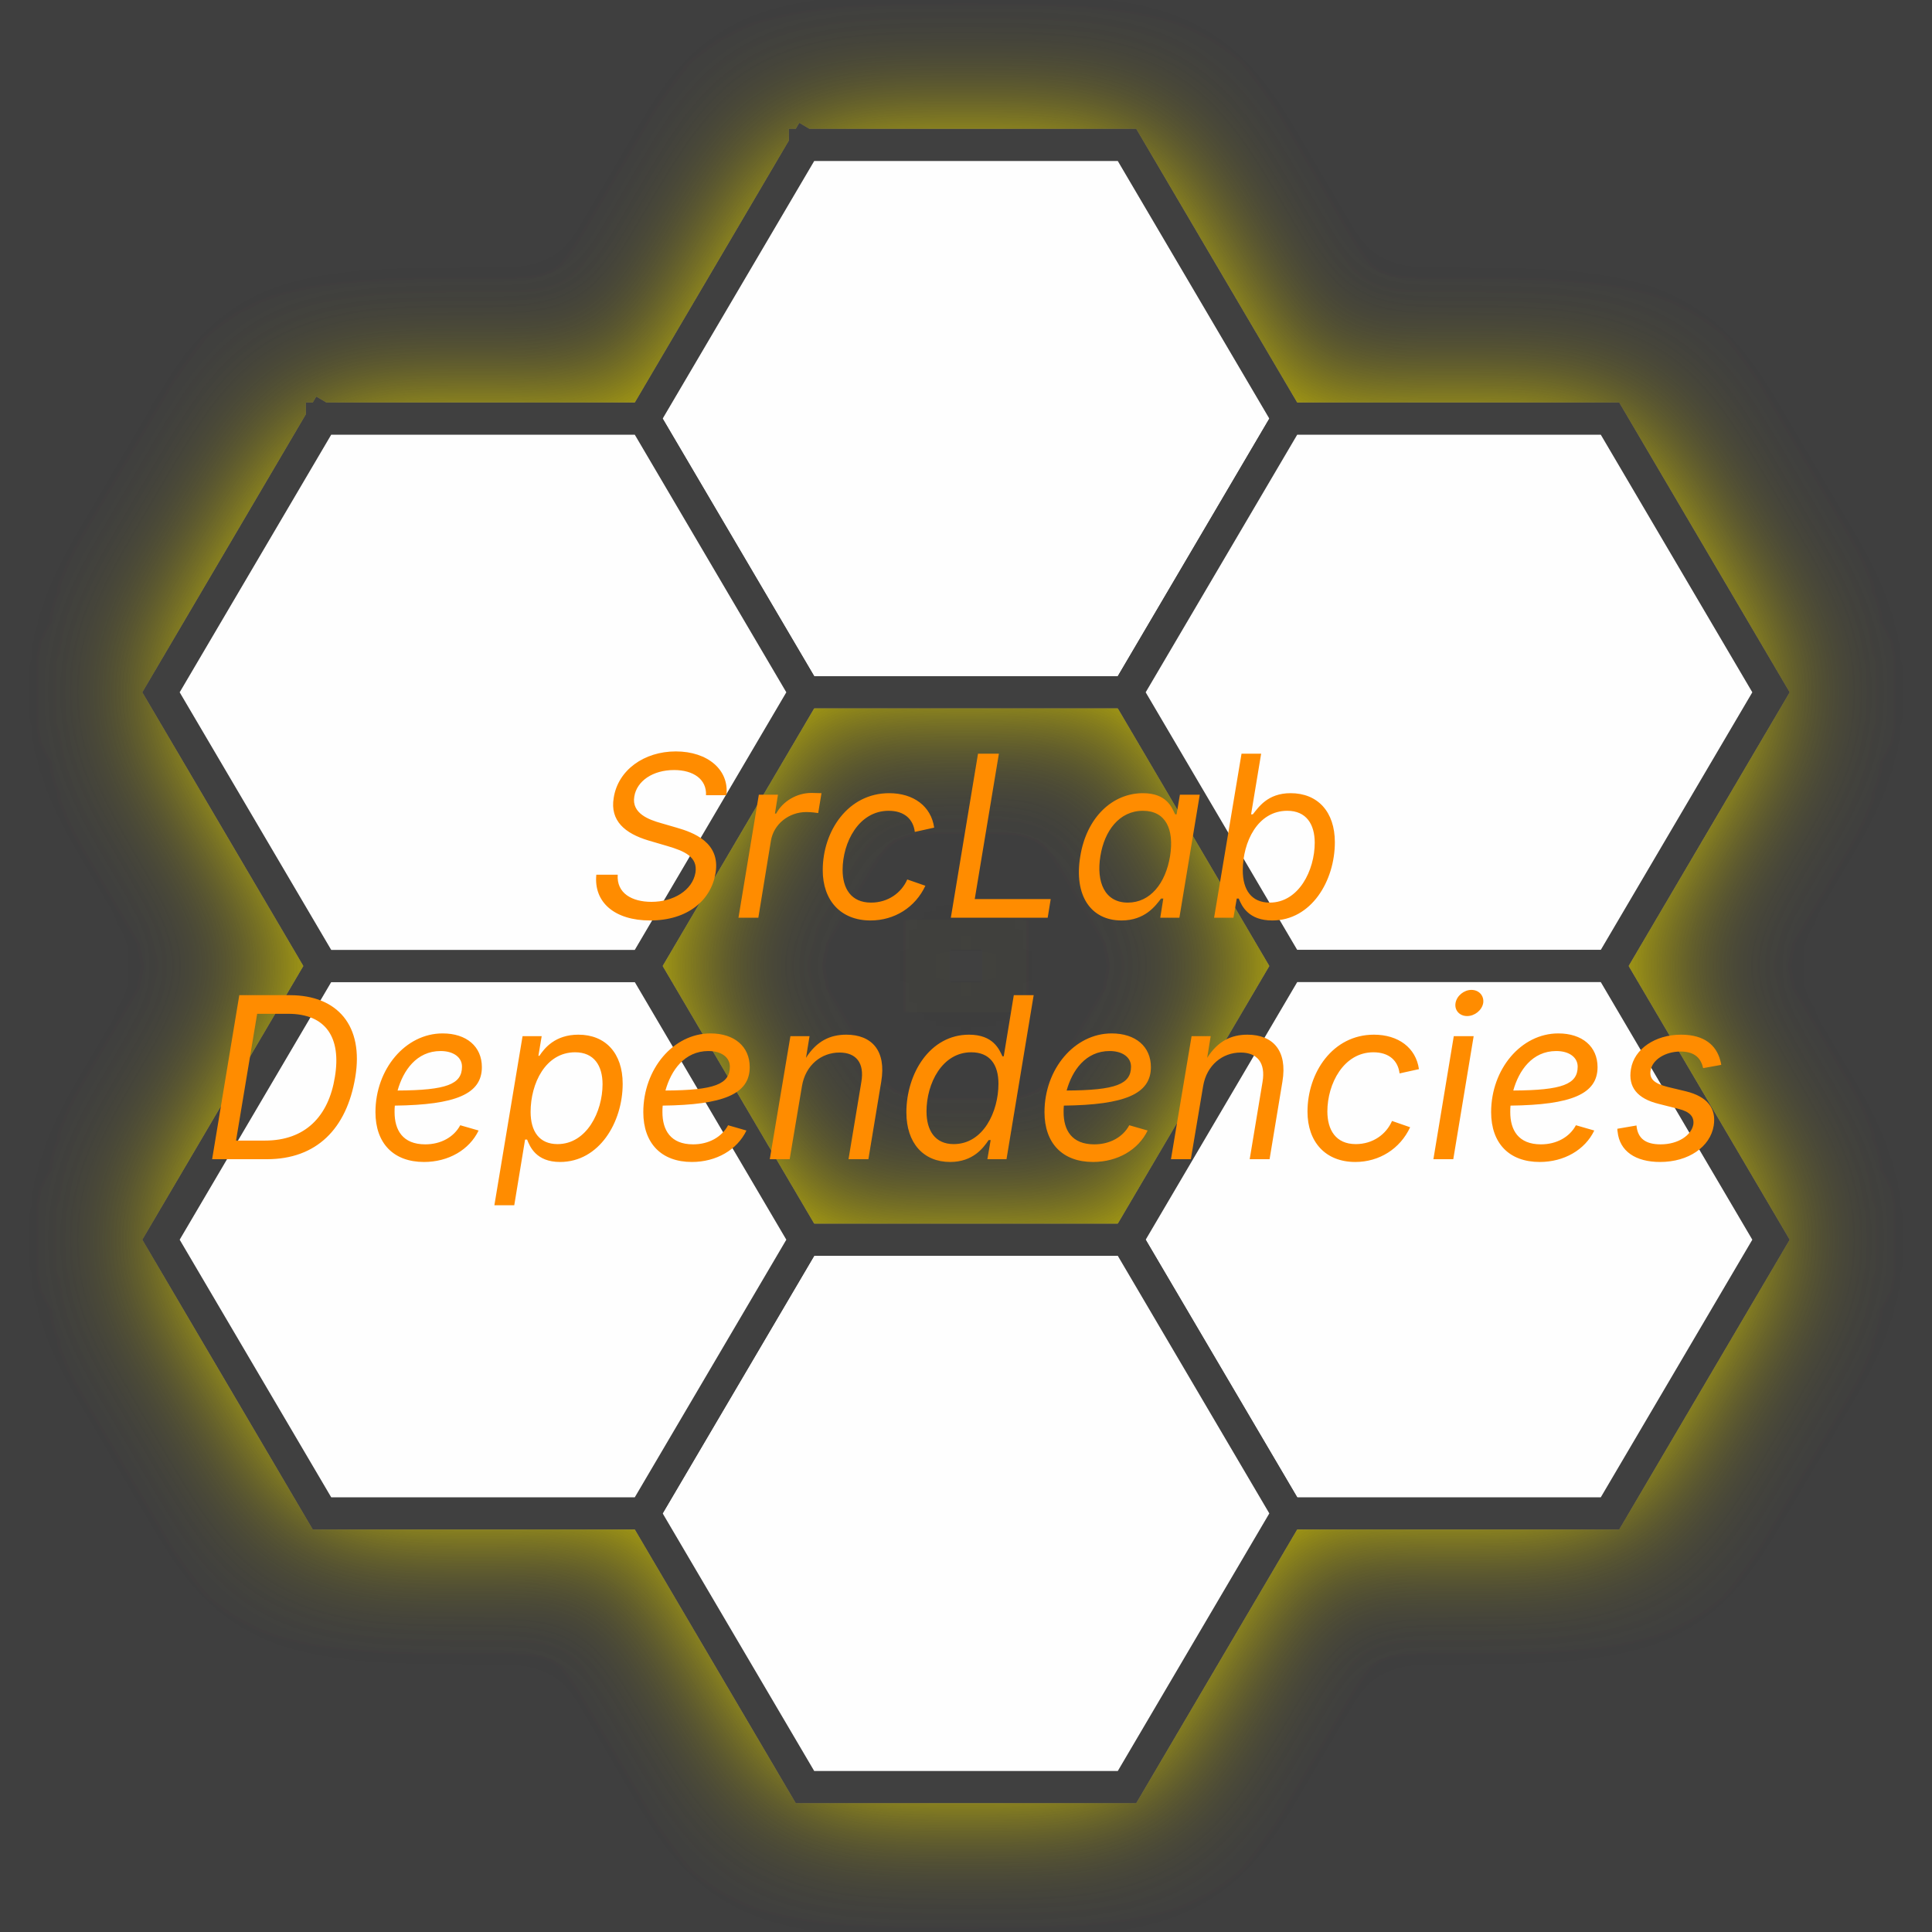
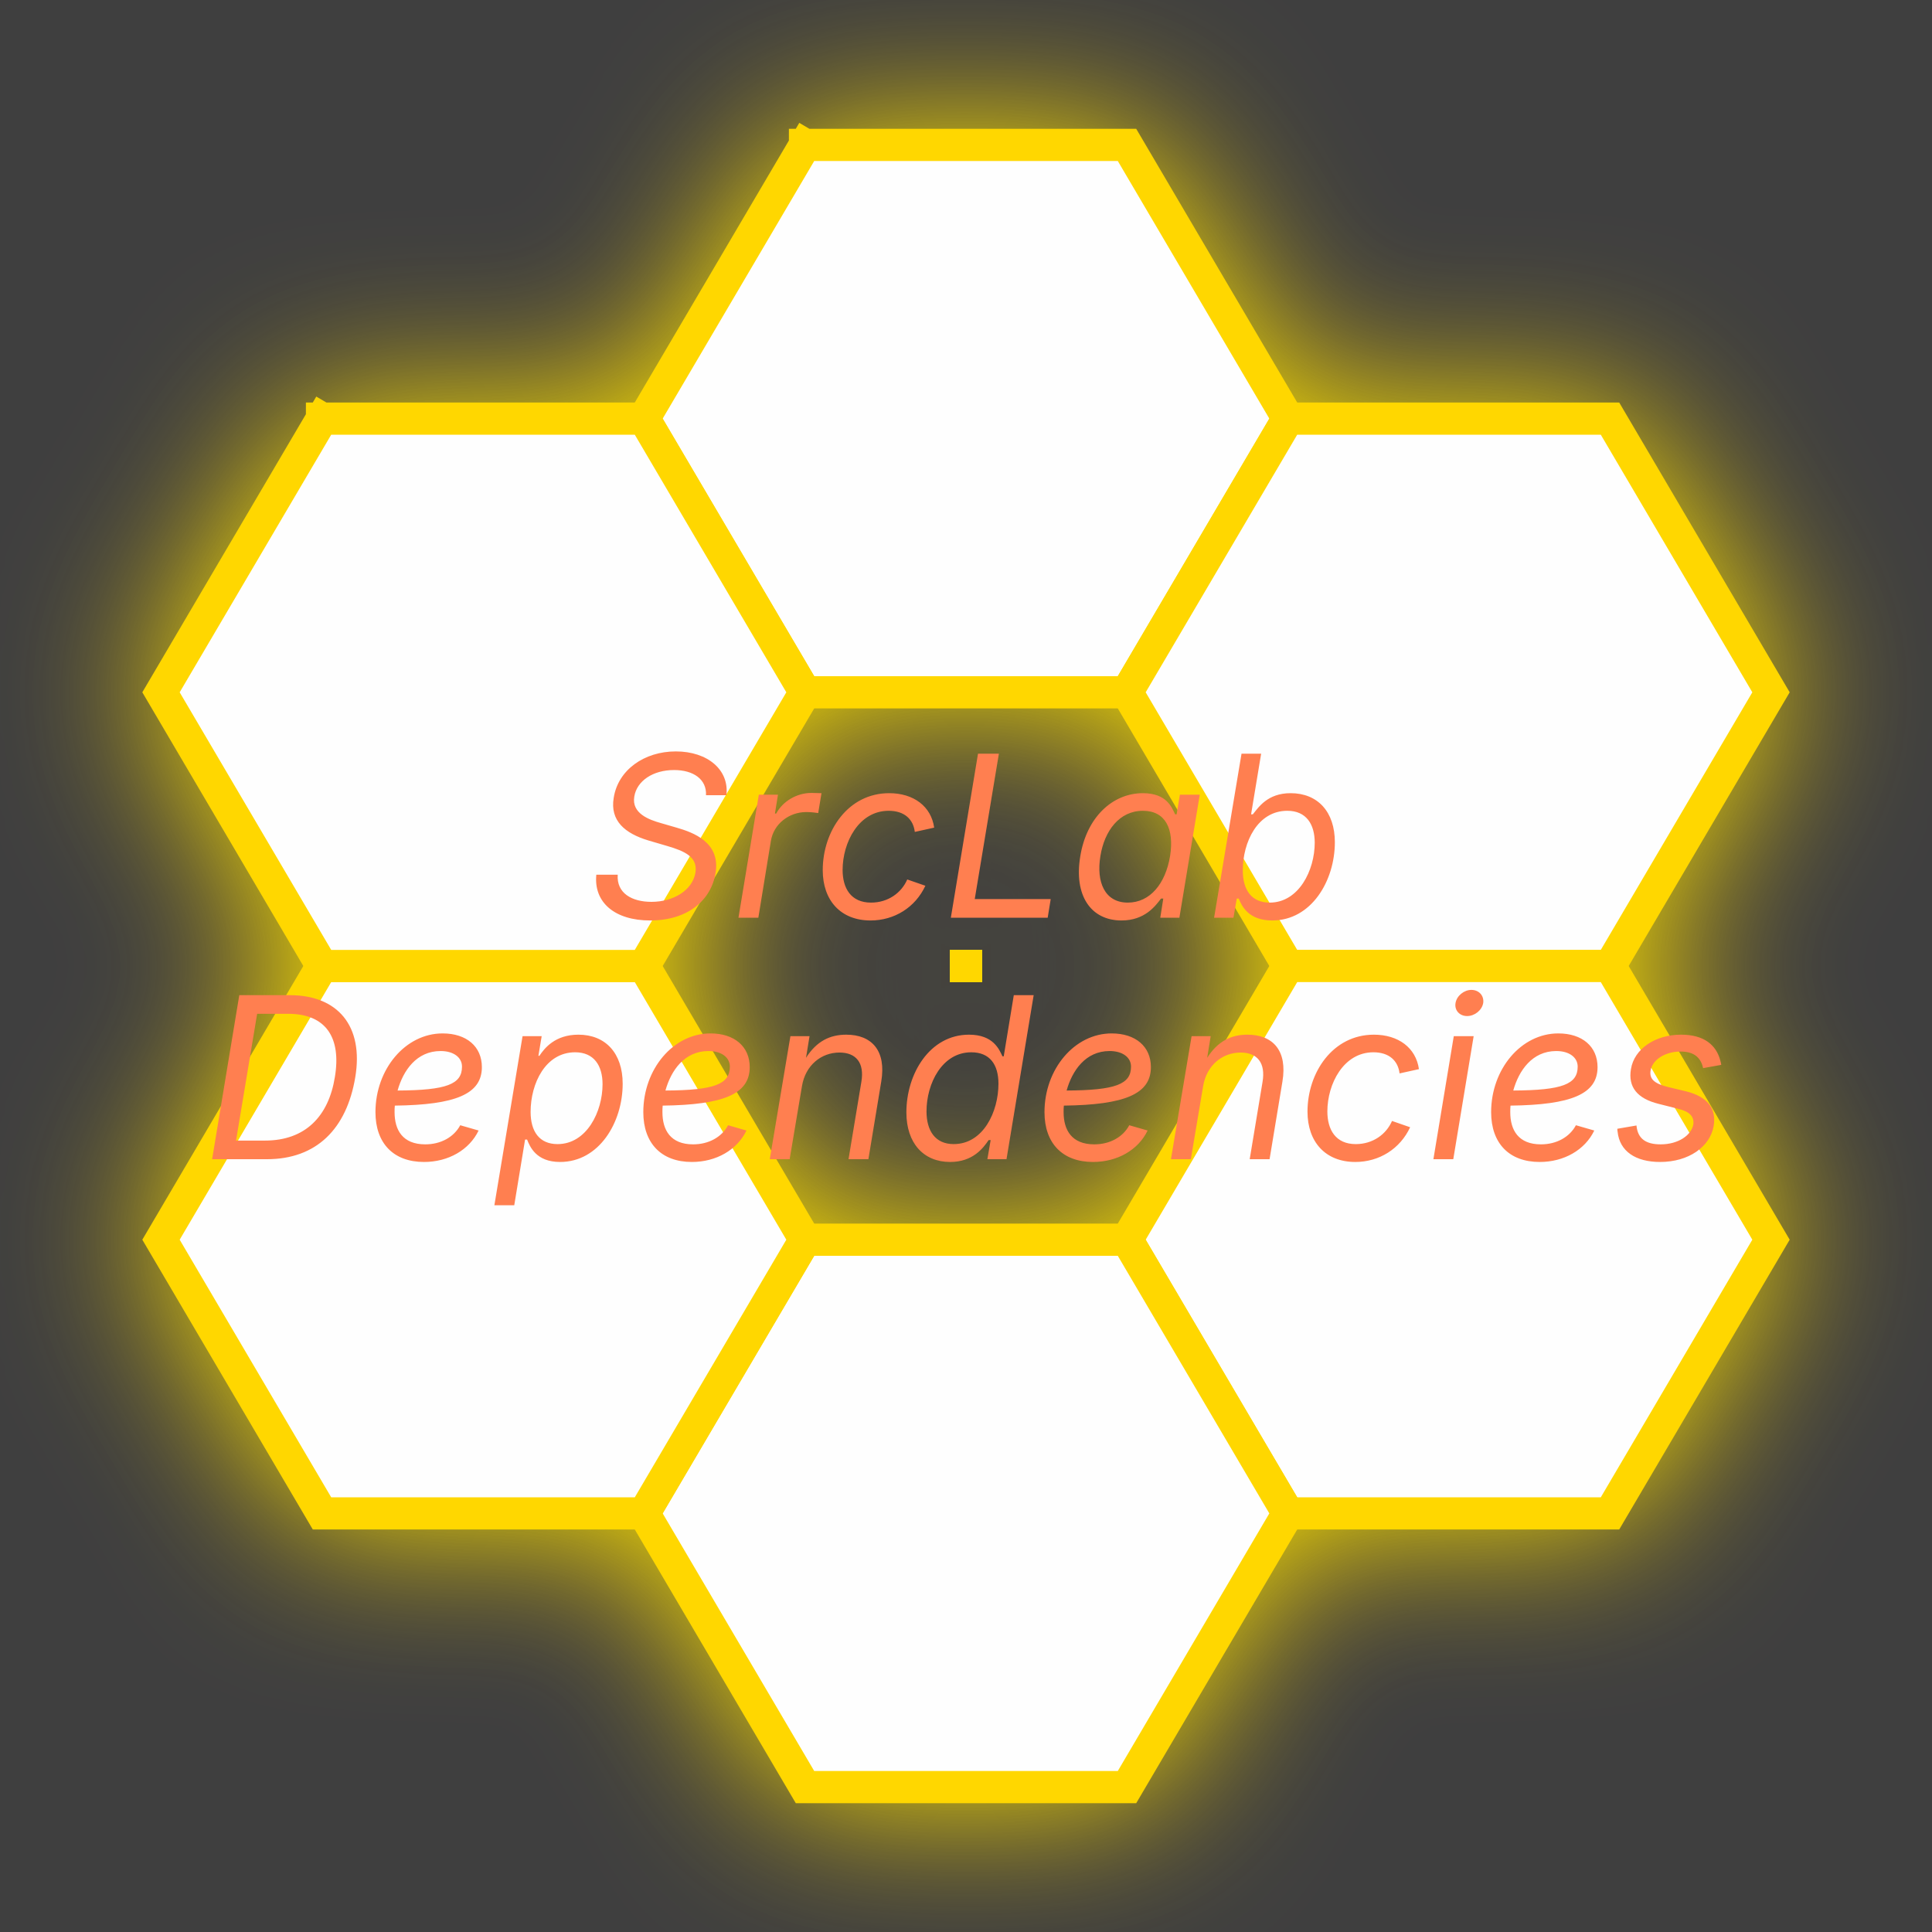
<svg xmlns="http://www.w3.org/2000/svg" width="120" height="120">
  <g id="group-back">
    <rect id="back-global" x="0" y="0" width="120" height="120" fill="#3f3f3f" stroke="none" />
  </g>
-   <g id="group-hive" fill="#fefefe" stroke="#3f3f3f" stroke-width="2" stroke-linecap="square" stroke-miterlimit="100" filter="url(#filter-light)">
+   <g id="group-hive" stroke-linecap="square" stroke-miterlimit="100" stroke="Gold" stroke-width="2" fill="#fefefe" filter="url(#filter-light)">
    <path id="hive-top" d="M60,60 m-10,-51 l20,0 l10,17 l-10,17 l-20,0 l-10,-17 l10,-17" />
    <path id="hive-right-top" d="M60,60 m20,-34 l20,0 l10,17 l-10,17 l-20,0 l-10,-17 l10,-17" />
    <path id="hive-right-bottom" d="M60,60 m20,0 l20,0 l10,17 l-10,17 l-20,0 l-10,-17 l10,-17" />
    <path id="hive-bottom" d="M60,60 m-10,17 l20,0 l10,17 l-10,17 l-20,0 l-10,-17 l10,-17" />
    <path id="hive-left-bottom" d="M60,60 m-40,0 l20,0 l10,17 l-10,17 l-20,0 l-10,-17 l10,-17" />
    <path id="hive-left-top" d="M60,60 m-40,-34 l20,0 l10,17 l-10,17 l-20,0 l-10,-17 l10,-17" />
  </g>
-   <g id="group-title" text-anchor="middle" font-family="Inter,Arial,sans-serif" font-size="14" font-style="italic" fill="DarkOrange">
+   <g id="group-title" text-anchor="middle" font-family="Inter,Arial,sans-serif" font-size="14" font-style="italic" fill="Coral">
    <text id="title-srclab" x="60" y="57">
      SrcLab
    </text>
    <text id="title-dependencies" x="60" y="72">
      Dependencies
    </text>
  </g>
  <defs>
    <filter id="filter-light">
      <feColorMatrix result="colorOut" in="SourceGraphic" values="1 0 0 0 0                              0 0.843 0 0 0                              0 0 0 0 0                              0 0 0 1 0" />
-       <feGaussianBlur result="blurOut" in="colorOut" stdDeviation="4" />
+       <feGaussianBlur result="blurOut" in="colorOut" stdDeviation="5" />
      <feBlend in="SourceGraphic" in2="blurOut" mode="normal" />
    </filter>
  </defs>
</svg>
